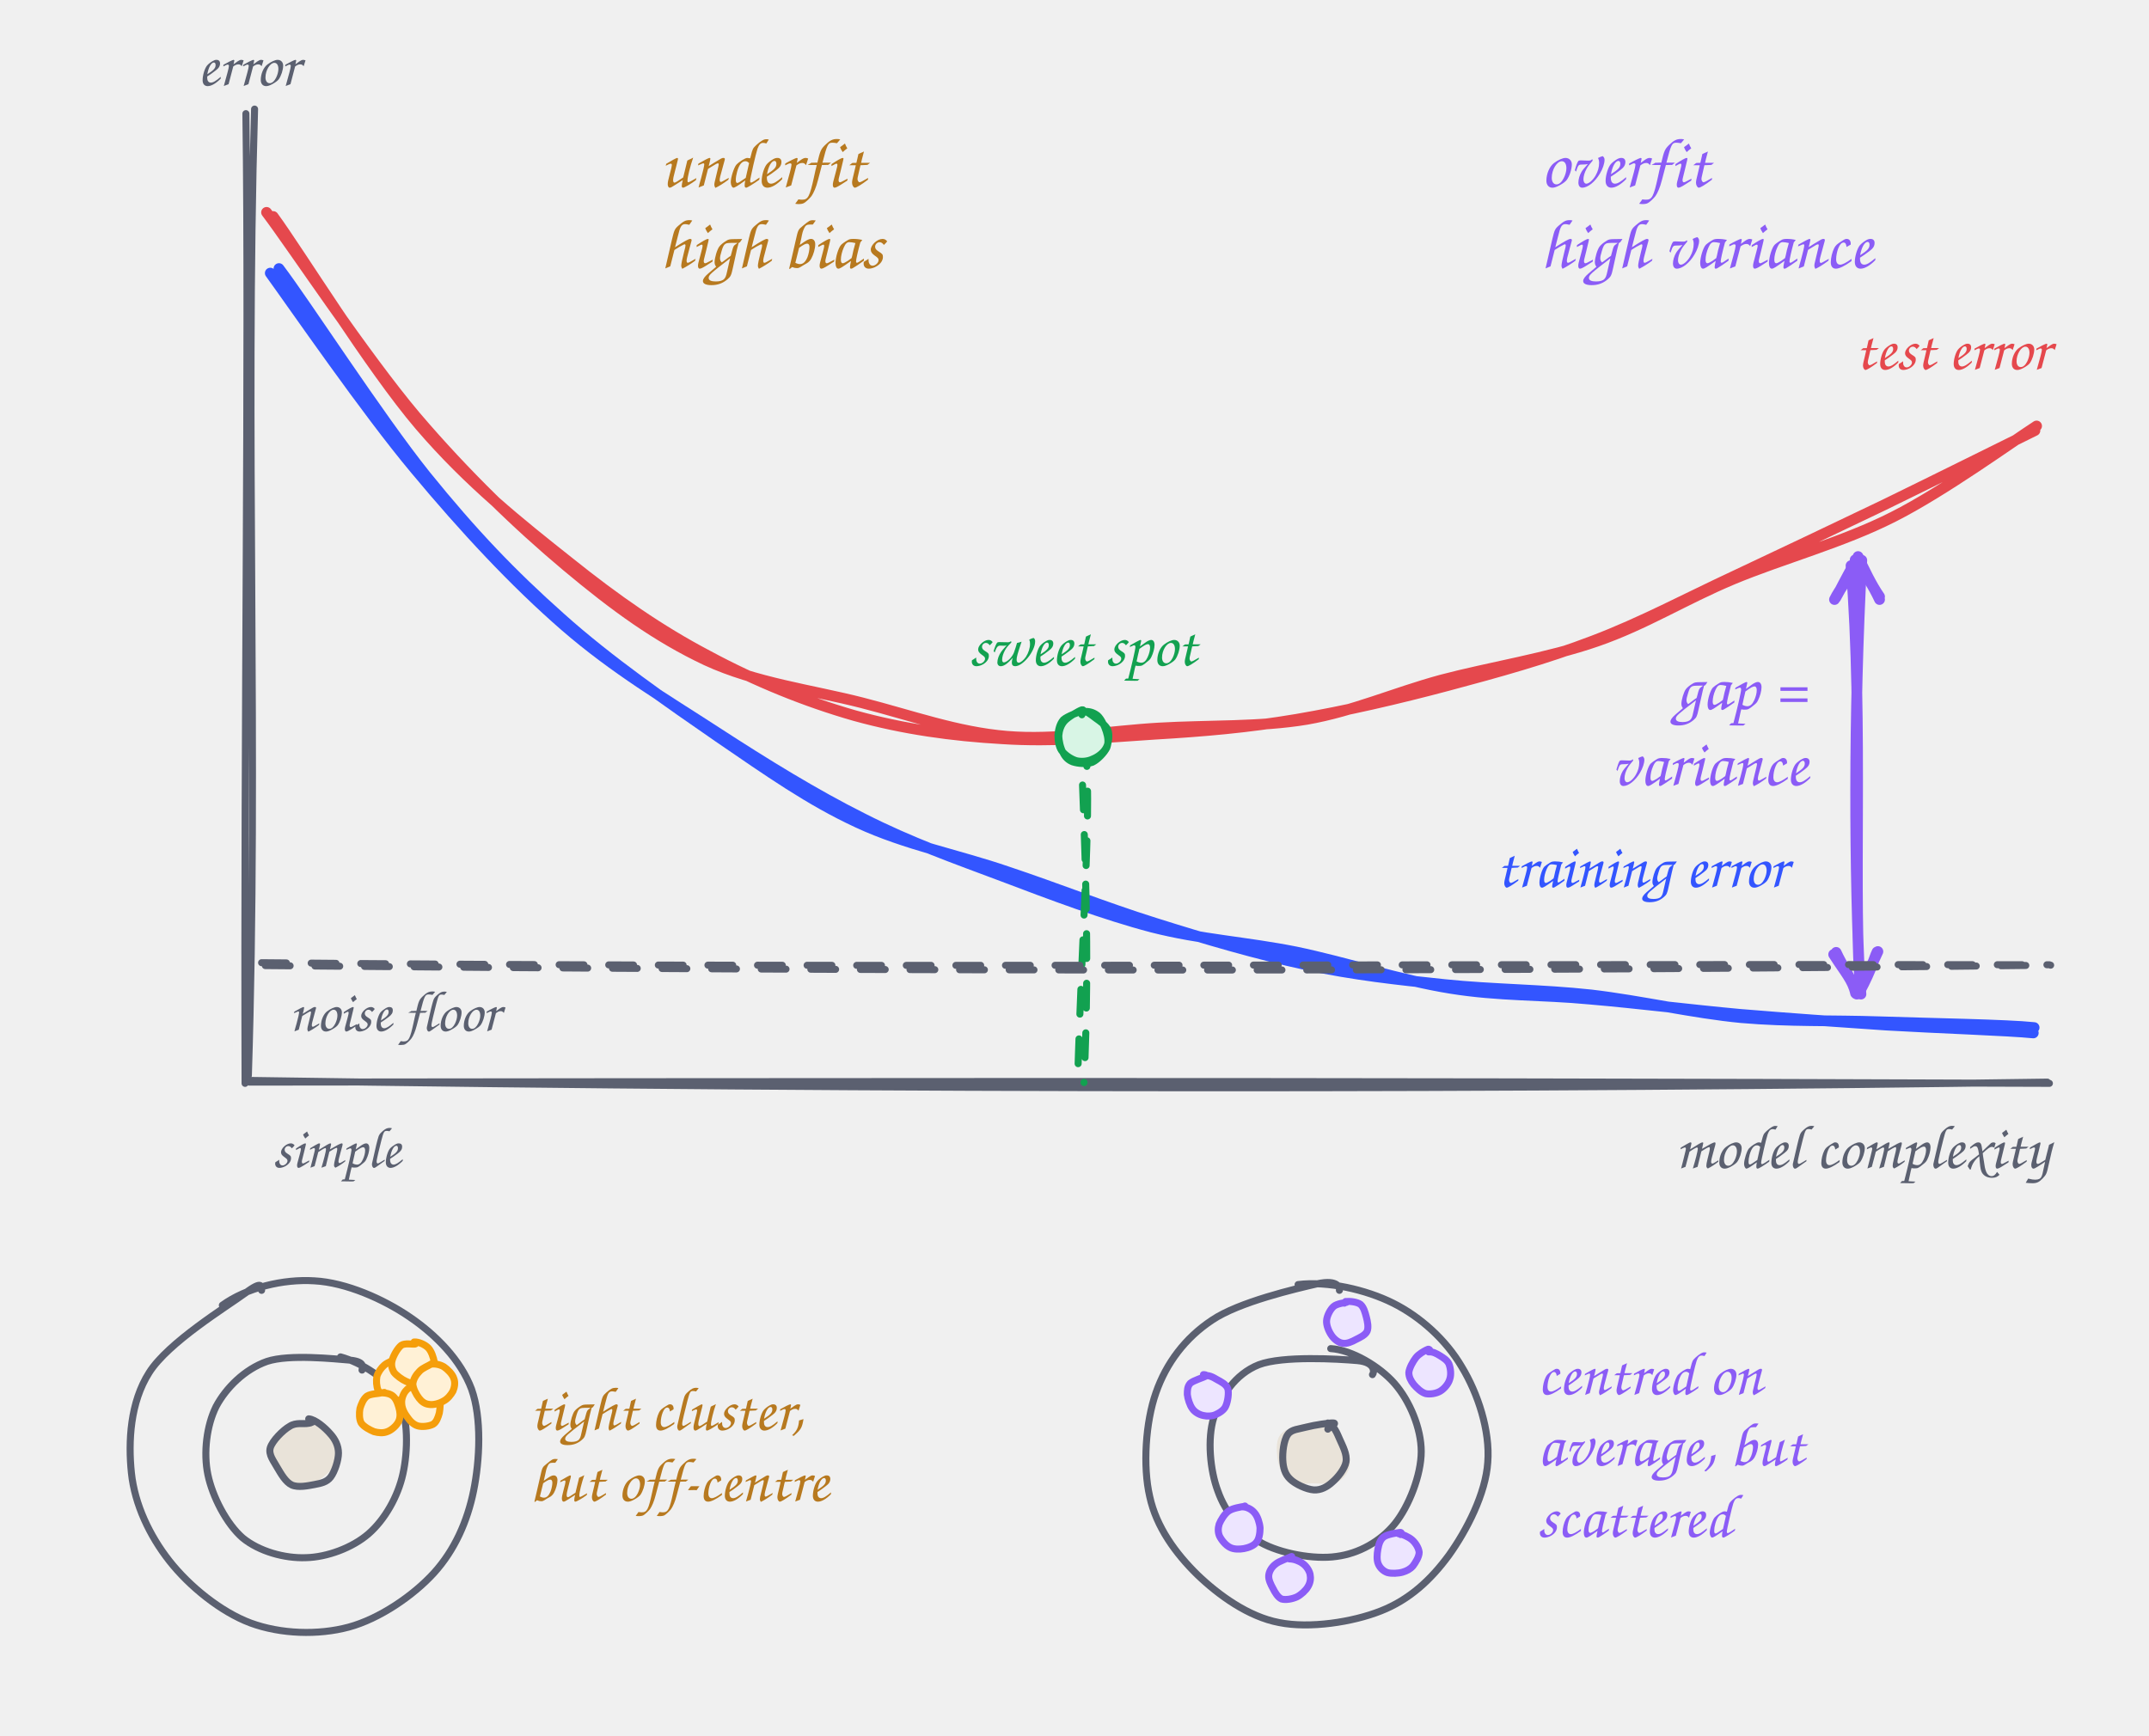
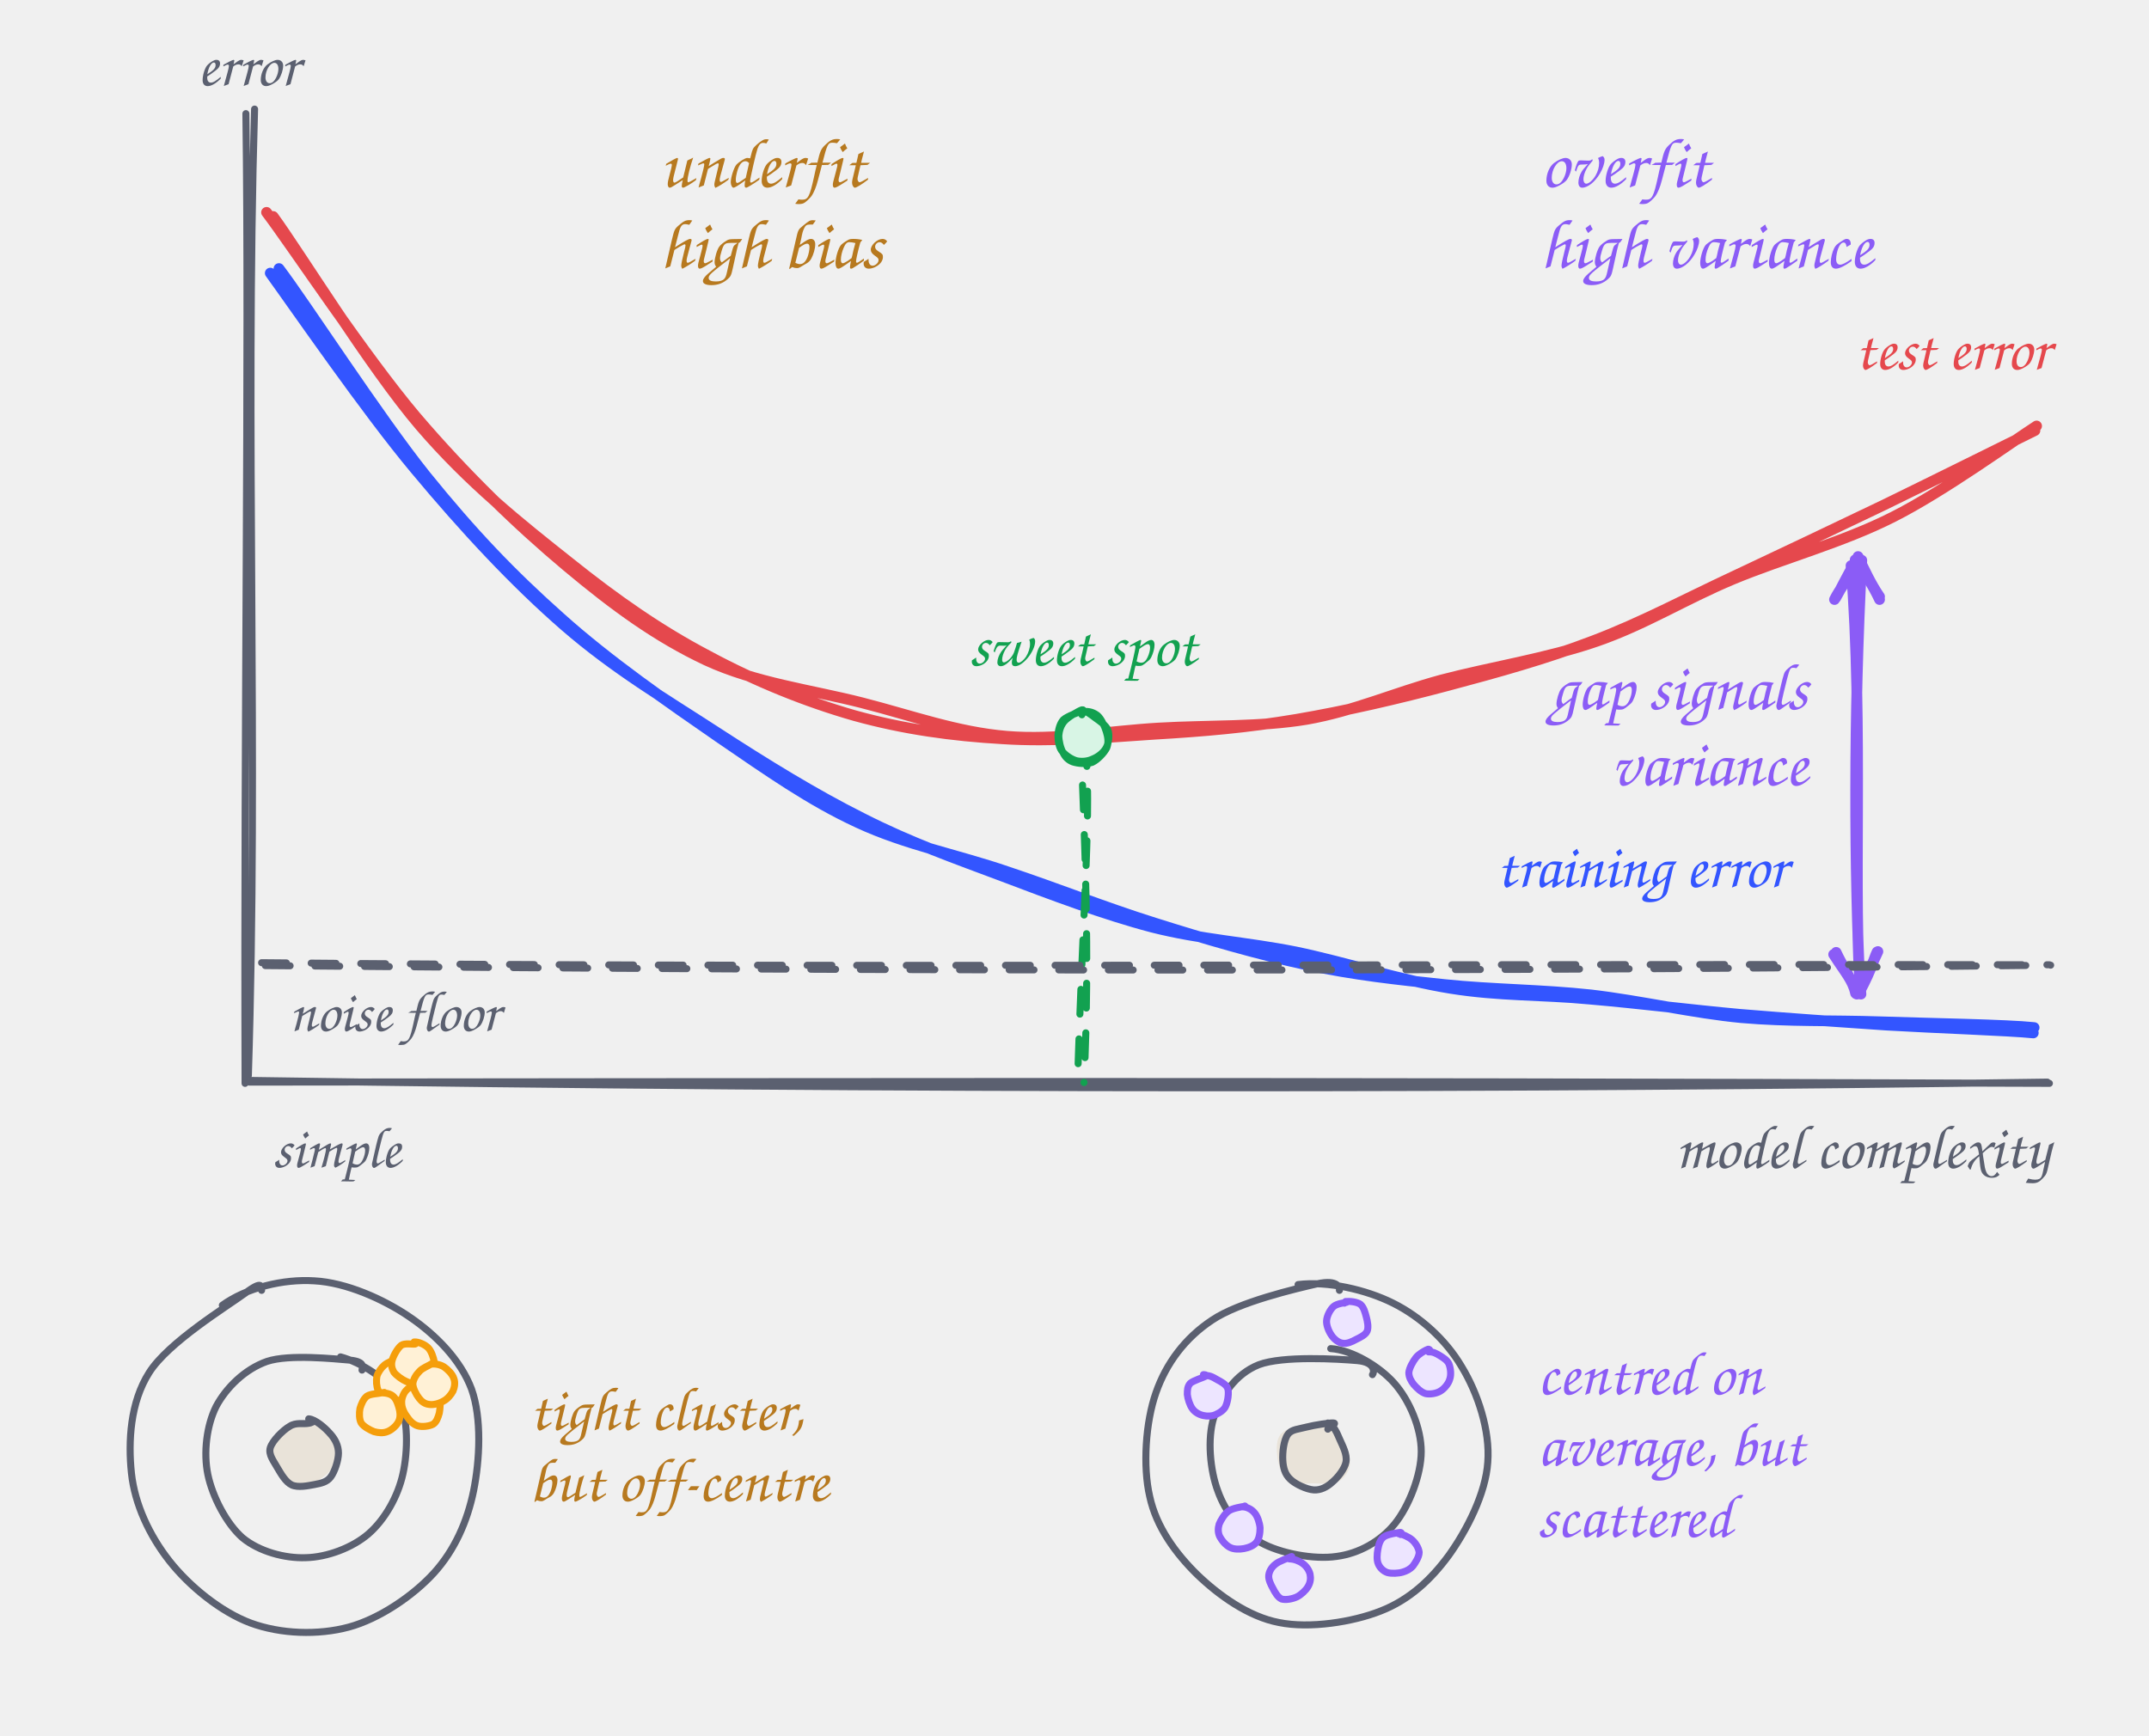
<svg xmlns="http://www.w3.org/2000/svg" viewBox="0 0 520 420" class="dg" font-family="Excalifont" data-diagram="bias-variance">
  <style>
.dg path{fill:none;stroke-linecap:round;stroke-linejoin:round;stroke-width:1.7}
.dg .w-thick{stroke-width:2.6}.dg .w-thin{stroke-width:1.1}
.dg text{font-family:Excalifont,'Comic Sans MS',cursive;stroke:none}.dg .t-mono{font-family:'JetBrains Mono',monospace}
.s-ink{stroke:#16181D}.s-muted{stroke:#5B6070}.s-red{stroke:#E5484D}.s-blue{stroke:#3355FF}.s-green{stroke:#12A150}.s-orange{stroke:#F59E0B}.s-violet{stroke:#8B5CF6}.s-paper{stroke:#fff}.s-hl{stroke:#FFE45C}
.f-ink{fill:#16181D!important}.f-muted{fill:#E9E3D9!important}.f-red{fill:#FDE2E2!important}.f-blue{fill:#E3E8FF!important}.f-green{fill:#D8F5E5!important}.f-orange{fill:#FFF1D6!important}.f-violet{fill:#EDE5FF!important}.f-paper{fill:#fff!important}.f-hl{fill:#FFE45C!important}
.h-red{stroke:#E5484D}.h-blue{stroke:#3355FF}.h-green{stroke:#12A150}.h-orange{stroke:#F59E0B}.h-violet{stroke:#8B5CF6}.h-hl{stroke:#FFE45C}.h-ink{stroke:#16181D}.h-muted{stroke:#9AA0AE}
.t-ink{fill:#16181D}.t-muted{fill:#5B6070}.t-red{fill:#E5484D}.t-blue{fill:#3355FF}.t-green{fill:#12A150}.t-orange{fill:#B7791F}.t-violet{fill:#8B5CF6}.t-paper{fill:#fff}
</style>
  <g data-el="0" data-step="0" style="--i:0">
    <path d="M60.9 261.5 C216.6 263.9, 372.5 263.7, 495.4 261.9 M60.3 261.9 C181.8 261.8, 303.6 261.5, 495.9 262.2" class="s-muted" pathLength="1" />
    <path d="M60.1 260.3 C62.6 182.2, 59.3 104.7, 61.6 26.4 M59.3 262.2 C59 173.8, 60.3 87.9, 59.5 27.5" class="s-muted" pathLength="1" />
    <text x="60" y="18" font-size="15" text-anchor="middle" dominant-baseline="central" class="t t-muted">error</text>
    <text x="496" y="280" font-size="15" text-anchor="end" dominant-baseline="central" class="t t-muted">model complexity</text>
    <text x="66" y="280" font-size="14" text-anchor="start" dominant-baseline="central" class="t t-muted">simple</text>
  </g>
  <g data-el="1" data-step="1" style="--i:0">
    <path d="M65.4 66.1 C71.2 74.1, 88.6 99.4, 100.5 113.6 C112.4 127.9, 124.5 140.9, 136.7 151.5 C148.8 162, 161.2 169.3, 173.2 177.1 C185.2 184.9, 197.2 192.3, 208.8 198.1 C220.4 204, 231 207.7, 242.7 212.1 C254.3 216.5, 267 221.3, 278.8 224.4 C290.6 227.4, 301.6 228, 313.6 230.4 C325.6 232.9, 339.1 237.3, 351 239.2 C362.8 241.1, 373 240.7, 384.6 241.8 C396.3 242.8, 409 244.4, 421 245.5 C433 246.5, 444.6 247.3, 456.5 248.1 C468.3 248.8, 486.2 249.4, 492 250 M67.5 65 C73.8 73.3, 91.7 101, 103 115.1 C114.4 129.2, 123.8 139, 135.6 149.5 C147.4 160.1, 161.9 170.1, 173.9 178.4 C185.9 186.6, 195.9 193.7, 207.6 199.1 C219.2 204.5, 231.9 206.9, 243.8 211 C255.8 215, 267.3 219.6, 279.4 223.4 C291.4 227.2, 304.4 231, 316.1 233.5 C327.8 236, 338.1 237.1, 349.6 238.3 C361.1 239.5, 373.1 239.5, 385 240.8 C397 242.2, 409.7 245.2, 421.4 246.3 C433 247.3, 443.1 246.9, 454.9 247.3 C466.7 247.7, 485.7 248, 492.2 248.7" class="s-blue w-thick" pathLength="1" />
  </g>
  <g data-el="2" data-step="1" style="--i:1">
    <text x="432.4" y="212" font-size="15" text-anchor="end" dominant-baseline="central" class="t t-blue">training error</text>
  </g>
  <g data-el="3" data-step="2" style="--i:0">
    <path d="M66.1 52.4 C72.2 60.7, 89.7 89.1, 101.6 103 C113.5 116.9, 126 126.8, 137.6 136 C149.2 145.3, 159.7 152.6, 171.3 158.7 C182.8 164.9, 194.9 169.8, 206.8 173.2 C218.7 176.5, 230.4 178.1, 242.5 178.8 C254.6 179.6, 267.6 178.5, 279.4 177.7 C291.3 177, 301.8 176.1, 313.7 174.1 C325.5 172.1, 338.4 169.1, 350.4 165.9 C362.4 162.7, 374 159.5, 385.5 155.1 C397.1 150.7, 407.9 144.9, 419.7 139.4 C431.4 133.9, 443.8 128, 455.9 122.2 C468 116.3, 486.3 107.2, 492.4 104.2 M64.5 51.4 C70.5 59.3, 88.5 86.5, 100.6 100.8 C112.7 115, 125.4 127.2, 137.1 137 C148.8 146.8, 159 154.2, 170.9 159.8 C182.8 165.3, 196.5 167, 208.6 170.1 C220.7 173.2, 231.6 177.2, 243.6 178.2 C255.5 179.2, 268.3 176.9, 280.4 176.2 C292.5 175.5, 304.8 176, 316.2 174.1 C327.6 172.1, 337 167.8, 348.7 164.6 C360.4 161.5, 374.6 159.3, 386.4 155.2 C398.2 151.1, 407.4 145.2, 419.3 140.2 C431.3 135.2, 445.9 131.3, 458.1 125.1 C470.4 118.9, 487.2 106.7, 492.8 103.1" class="s-red w-thick" pathLength="1" />
  </g>
  <g data-el="4" data-step="2" style="--i:1">
    <text x="496" y="86.7" font-size="15" text-anchor="end" dominant-baseline="central" class="t t-red">test error</text>
  </g>
  <g data-el="5" data-step="2" style="--i:2">
    <path d="M262.6 179.5 C264.2 196.7, 262.1 216.9, 260.7 263 M261.5 178 C262.4 203.4, 263.8 229.8, 262.3 262" class="s-green" stroke-dasharray="6 6" />
    <path d="M262.4 172.2 C263.7 172.2, 265.1 173, 266 173.9 C266.9 174.7, 267.5 176.2, 267.7 177.5 C267.9 178.8, 268.1 180.6, 267.4 181.8 C266.8 182.9, 265.1 183.9, 263.8 184.3 C262.5 184.8, 260.7 184.8, 259.5 184.3 C258.3 183.7, 257.3 182.2, 256.6 181 C256 179.8, 255.5 178.4, 255.8 177.3 C256 176.1, 256.9 174.6, 258.1 173.8 C259.3 173, 262 172.6, 262.8 172.4 C263.5 172.2, 262.5 172.5, 262.4 172.6 M260.6 173 C261.8 172.8, 263.7 173.1, 264.9 173.7 C266.1 174.3, 267.1 175.3, 267.6 176.5 C268.1 177.7, 268.2 179.4, 267.8 180.7 C267.4 182, 266.5 183.4, 265.4 184.1 C264.3 184.7, 262.5 184.8, 261.2 184.5 C259.9 184.3, 258.4 183.8, 257.4 182.7 C256.5 181.7, 255.5 179.6, 255.5 178.2 C255.4 176.7, 256.5 175, 257.3 174.1 C258.1 173.3, 259.8 173.2, 260.4 172.9 C261 172.7, 260.8 172.5, 261 172.5" class="f-green" />
    <path d="M261.5 172 C262.8 171.9, 264 173, 265.1 173.8 C266.2 174.6, 267.6 175.5, 268.1 176.7 C268.5 177.9, 268.3 179.8, 267.7 180.9 C267.1 182.1, 265.7 183.2, 264.4 183.7 C263.2 184.3, 261.6 184.4, 260.4 184.1 C259.1 183.7, 257.7 182.7, 256.9 181.7 C256.2 180.7, 256 179.2, 256 177.9 C256.1 176.7, 256.4 175.2, 257.3 174.2 C258.3 173.3, 261 172.4, 261.8 172.1 C262.5 171.9, 261.7 172.6, 261.7 172.8 M262.2 172.2 C263.5 172.1, 264.6 172.4, 265.6 173.2 C266.5 174, 267.3 175.8, 267.7 177.1 C268.1 178.4, 268.3 179.7, 267.8 181 C267.2 182.2, 265.6 183.9, 264.3 184.5 C262.9 185, 260.8 184.8, 259.6 184.4 C258.5 184, 257.7 183.2, 257.2 182.1 C256.6 181, 256.2 179.3, 256.2 178 C256.3 176.8, 256.7 175.5, 257.6 174.5 C258.5 173.5, 261.1 172, 261.8 171.8 C262.5 171.6, 261.9 172.9, 261.8 173" class="s-green" pathLength="1" />
    <text x="262" y="158.4" font-size="15" text-anchor="middle" dominant-baseline="central" class="t t-green">sweet spot</text>
  </g>
  <g data-el="6" data-step="3" style="--i:0">
    <path d="M447.9 136.9 C451 175.4, 448.2 219.7, 450.3 240.6 M450.5 135.6 C448.5 173.1, 448.7 211.1, 450.1 239.5" class="s-violet w-thick" pathLength="1" />
    <path d="M443.9 145.1 C445.1 142.6, 447.1 140.6, 449.5 135.2 M444.2 144.7 C445.6 142.3, 446.3 140.5, 449.4 135.2 M448.9 135.5 C451.6 139.2, 453.3 141.9, 454.8 145.1 M449.6 134.7 C451.1 137.9, 452.8 141.5, 454.8 144.4" class="s-violet w-thick" pathLength="1" />
    <path d="M454.2 230.4 C453.4 232, 453.1 234.2, 450 240 M454.4 230.3 C453.1 233.3, 451.3 236.7, 449.1 240.5 M449 240.4 C448.3 237.2, 446.5 235.4, 443.7 231 M449.3 240.6 C448.1 237, 445.8 233.8, 444.3 230.5" class="s-violet w-thick" pathLength="1" />
  </g>
  <g data-el="7" data-step="3" style="--i:1">
-     <text x="437.4" y="168.8" font-size="16" text-anchor="end" dominant-baseline="central" class="t t-violet">gap =</text>
+     <text x="437.4" y="168.8" font-size="16" text-anchor="end" dominant-baseline="central" class="t t-violet">gap signals</text>
    <text x="437.4" y="187.2" font-size="16" text-anchor="end" dominant-baseline="central" class="t t-violet">variance</text>
  </g>
  <g data-el="8" data-step="3" style="--i:2">
    <path d="M63.3 233 C196.6 234.3, 329.7 233.2, 495.9 233.5 M64.2 233.7 C214 235.1, 365.1 235.2, 496.2 233.6" class="s-muted" stroke-dasharray="6 6" />
    <text x="70" y="247" font-size="14" text-anchor="start" dominant-baseline="central" class="t t-muted">noise floor</text>
  </g>
  <g data-el="9" data-step="4" style="--i:0">
    <text x="159.7" y="42.2" font-size="17" text-anchor="start" dominant-baseline="central" class="t t-orange t-bold">underfit</text>
    <text x="159.7" y="61.8" font-size="17" text-anchor="start" dominant-baseline="central" class="t t-orange t-bold">high bias</text>
  </g>
  <g data-el="10" data-step="4" style="--i:1">
    <path d="M53.8 315.9 C59.6 311.7, 68.5 309.5, 76.1 310 C83.7 310.4, 92.8 314.4, 99.2 318.8 C105.5 323.1, 111.5 329.2, 114.1 336.2 C116.6 343.2, 116.1 353.4, 114.6 360.8 C113.1 368.2, 110 375.2, 105 380.7 C100 386.2, 91.8 391.8, 84.4 393.8 C77 395.8, 67.9 395.5, 60.6 392.8 C53.4 390.1, 45.8 383.9, 41 377.8 C36.2 371.7, 32.6 364.1, 31.8 356.5 C31 348.9, 31.5 339.4, 36.1 332.2 C40.7 324.9, 54.8 316.3, 59.3 313 C63.8 309.6, 63.2 311.6, 63.3 312.3" class="s-muted" pathLength="1" />
    <path d="M82.4 328.4 C87.5 329.8, 93.9 333.8, 96.4 338.5 C98.9 343.2, 98.7 351.3, 97.5 356.7 C96.3 362.2, 93.1 367.8, 89.2 371.2 C85.3 374.6, 79.1 376.9, 74 377 C68.9 377.2, 62.7 375.5, 58.7 372.2 C54.8 368.8, 51.4 362.2, 50.3 356.9 C49.2 351.6, 50 345, 52.3 340.4 C54.7 335.9, 59.2 331.4, 64.6 329.5 C70 327.7, 81 328.9, 84.8 329.2 C88.6 329.6, 87.6 331.1, 87.6 331.6" class="s-muted" pathLength="1" />
    <path d="M71.2 345.4 C72.8 344.8, 75.9 344.2, 77.5 344.6 C79.2 345, 80.3 346.3, 80.9 347.8 C81.5 349.4, 81.7 352.3, 81.2 353.9 C80.8 355.4, 79.5 356.4, 78.3 357.4 C77 358.3, 75.3 359.6, 73.8 359.6 C72.2 359.6, 70.3 358.5, 69 357.3 C67.8 356.2, 66.5 354.4, 66.2 352.7 C65.9 350.9, 66.2 348.2, 67.4 346.9 C68.6 345.6, 72 345.3, 73.2 344.8 C74.5 344.3, 74.8 344, 74.7 343.9" class="f-muted" />
    <path d="M74.7 343.4 C76.3 343.5, 78.7 345.6, 79.9 347 C81.1 348.3, 81.9 349.9, 81.9 351.7 C81.9 353.4, 81 356.2, 80 357.5 C79.1 358.7, 77.7 359, 76.1 359.3 C74.5 359.6, 72.1 360.1, 70.6 359.4 C69.1 358.7, 68 356.7, 67.1 355.2 C66.3 353.7, 64.9 352.1, 65.4 350.4 C65.9 348.7, 68.5 346.1, 70.1 345.2 C71.6 344.2, 73.5 344.7, 74.5 344.5 C75.5 344.4, 75.8 344, 75.9 344" class="s-muted" pathLength="1" />
    <path d="M96.7 328.8 C97.8 328.9, 99.3 329.8, 100 330.7 C100.8 331.5, 101.3 332.7, 101.3 333.8 C101.3 334.9, 100.7 336.6, 99.9 337.5 C99.1 338.3, 97.8 338.7, 96.7 338.9 C95.6 339.1, 94.1 339.1, 93.2 338.6 C92.3 338.1, 91.5 337, 91.2 336 C90.8 335, 90.7 333.6, 91.1 332.6 C91.5 331.5, 92.7 330.2, 93.6 329.7 C94.5 329.1, 96 329.3, 96.6 329.2 C97.3 329.2, 97.5 329.4, 97.5 329.5" class="f-orange" />
    <path d="M96.1 329 C97.1 328.9, 98.5 329.7, 99.2 330.4 C100 331.1, 100.5 332.2, 100.7 333.2 C100.9 334.3, 100.9 335.8, 100.3 336.7 C99.7 337.7, 98.4 338.6, 97.3 338.8 C96.2 339.1, 94.6 338.7, 93.6 338.3 C92.7 337.9, 91.9 337.3, 91.5 336.5 C91.1 335.6, 91 334.2, 91.2 333.1 C91.5 332.1, 92.2 331.1, 93 330.4 C93.8 329.7, 95.7 329, 96.2 328.8 C96.7 328.5, 96.1 328.7, 96.1 328.8" class="s-orange" pathLength="1" />
    <path d="M101.2 335.1 C102.2 334.9, 104 335.3, 104.9 335.9 C105.7 336.5, 106 337.5, 106.3 338.6 C106.6 339.6, 106.7 341.1, 106.4 342 C106.1 343, 105.4 343.8, 104.6 344.2 C103.7 344.6, 102.2 344.8, 101.2 344.5 C100.1 344.3, 99 343.5, 98.3 342.8 C97.6 342, 96.8 341.1, 96.8 340 C96.7 339, 97.5 337.2, 98.2 336.4 C99 335.5, 100.8 335.3, 101.3 335.1 C101.9 334.9, 101.6 335, 101.7 335.1" class="f-orange" />
    <path d="M101.2 334.7 C102.3 334.4, 103.9 335, 104.8 335.6 C105.6 336.2, 106.1 337.3, 106.4 338.4 C106.6 339.4, 106.5 341, 106.3 342 C106 343.1, 105.6 344.2, 104.8 344.7 C103.9 345.2, 102.1 345.4, 101.1 345.1 C100 344.8, 99.1 343.8, 98.5 342.9 C97.8 342, 97.2 340.7, 97.2 339.6 C97.1 338.6, 97.6 337.2, 98.3 336.5 C98.9 335.7, 100.7 335.2, 101.2 335 C101.8 334.7, 101.4 334.9, 101.4 335" class="s-orange" pathLength="1" />
    <path d="M91.6 337.4 C92.6 337.1, 93.7 337, 94.6 337.5 C95.4 338.1, 96.2 339.3, 96.6 340.5 C97 341.6, 97.4 343.3, 96.9 344.3 C96.4 345.2, 94.9 345.7, 93.8 346.1 C92.8 346.5, 91.3 346.8, 90.4 346.6 C89.5 346.3, 88.8 345.5, 88.3 344.7 C87.8 343.8, 87.4 342.6, 87.4 341.6 C87.4 340.5, 87.5 339.3, 88.3 338.6 C89 337.8, 91.4 337.3, 92 337 C92.6 336.7, 91.9 336.7, 91.8 336.8" class="f-orange" />
    <path d="M92.2 337.1 C93.3 337.1, 94.5 337.3, 95.2 338 C96 338.7, 96.5 340.4, 96.7 341.4 C96.9 342.5, 96.8 343.5, 96.3 344.3 C95.8 345.2, 94.6 346.2, 93.7 346.5 C92.7 346.9, 91.6 346.8, 90.5 346.5 C89.5 346.1, 88 345.3, 87.4 344.4 C86.9 343.5, 86.9 342, 87.1 340.9 C87.4 339.9, 87.9 338.6, 88.8 337.9 C89.7 337.3, 91.7 337.3, 92.4 337.1 C93.1 337, 93 337, 93 337" class="s-orange" pathLength="1" />
    <path d="M100 324.7 C101.1 324.6, 102.4 325.6, 103.2 326.4 C104.1 327.1, 104.8 328.1, 105 329.2 C105.1 330.2, 104.8 331.7, 104.3 332.6 C103.9 333.6, 103.2 334.3, 102.3 334.7 C101.3 335.1, 99.7 335.3, 98.5 334.9 C97.4 334.5, 96.2 333.3, 95.6 332.5 C95 331.6, 94.7 330.8, 94.9 329.8 C95 328.7, 95.5 327, 96.4 326.1 C97.2 325.3, 99.4 324.9, 100 324.7 C100.6 324.5, 100.2 324.8, 100.1 324.9" class="f-orange" />
    <path d="M100.2 324.8 C101.2 324.7, 102.8 325.4, 103.6 326.2 C104.4 327, 104.9 328.6, 105.1 329.7 C105.3 330.8, 105.2 331.9, 104.6 332.8 C103.9 333.6, 102.2 334.5, 101.2 334.7 C100.1 335, 99.2 334.8, 98.2 334.3 C97.3 333.9, 95.9 332.9, 95.3 332.1 C94.8 331.2, 94.6 330.3, 94.9 329.2 C95.2 328.1, 96.2 326.3, 97.1 325.6 C98 325, 99.8 325.4, 100.4 325.3 C100.9 325.2, 100.4 324.9, 100.3 324.9" class="s-orange" pathLength="1" />
    <path d="M104.6 330.2 C105.5 330, 106.9 330.3, 107.7 330.9 C108.6 331.5, 109.3 332.5, 109.6 333.5 C109.9 334.4, 110 335.5, 109.6 336.6 C109.2 337.6, 108.2 339.2, 107.2 339.8 C106.2 340.3, 104.6 340.2, 103.5 339.9 C102.4 339.5, 101.2 338.5, 100.7 337.6 C100.1 336.7, 99.9 335.4, 100 334.4 C100.1 333.5, 100.6 332.5, 101.3 331.7 C102.1 330.9, 104 330, 104.5 329.7 C105 329.5, 104.5 330.1, 104.5 330.2" class="f-orange" />
    <path d="M104.2 330.2 C105.1 330, 106.4 330.2, 107.4 330.8 C108.3 331.4, 109.5 332.6, 109.8 333.6 C110.2 334.6, 110 335.8, 109.6 336.7 C109.1 337.6, 108.3 338.6, 107.3 339.1 C106.3 339.7, 104.8 340.1, 103.8 339.9 C102.8 339.8, 102 339.2, 101.4 338.4 C100.7 337.5, 99.9 336, 99.9 334.9 C100 333.8, 100.7 332.7, 101.5 331.9 C102.2 331.1, 103.8 330.5, 104.4 330.1 C105 329.8, 105 329.6, 105.1 329.8" class="s-orange" pathLength="1" />
  </g>
  <g data-el="11" data-step="4" style="--i:2">
    <text x="128" y="343.4" font-size="15" text-anchor="start" dominant-baseline="central" class="t t-orange">tight cluster,</text>
    <text x="128" y="360.6" font-size="15" text-anchor="start" dominant-baseline="central" class="t t-orange">but off-centre</text>
  </g>
  <g data-el="12" data-step="5" style="--i:0">
    <text x="372.7" y="42.2" font-size="17" text-anchor="start" dominant-baseline="central" class="t t-violet t-bold">overfit</text>
    <text x="372.7" y="61.8" font-size="17" text-anchor="start" dominant-baseline="central" class="t t-violet t-bold">high variance</text>
  </g>
  <g data-el="13" data-step="5" style="--i:1">
    <path d="M314.1 310.9 C321.2 310, 330.5 312.1, 337.1 315.4 C343.7 318.7, 349.9 324.3, 353.7 330.8 C357.6 337.2, 360.6 346.3, 360 353.9 C359.5 361.5, 354.9 370.4, 350.6 376.4 C346.2 382.4, 341 387.2, 334.1 389.9 C327.3 392.6, 316.9 394.2, 309.5 392.7 C302.1 391.3, 294.9 386.1, 289.7 381.1 C284.5 376, 279.8 369.6, 278.2 362.2 C276.5 354.9, 277.2 344.2, 279.7 337.1 C282.2 329.9, 286.8 323.8, 293.3 319.5 C299.8 315.1, 313.6 311.9, 318.8 310.7 C323.9 309.6, 324.2 311.8, 324.1 312.3" class="s-muted" pathLength="1" />
    <path d="M322 326.4 C327.1 326.7, 333.8 330.7, 337.4 334.8 C341.1 339, 343.9 345.7, 343.9 351.3 C343.9 357, 340.9 364.6, 337.5 368.8 C334 373.1, 328.8 376, 323.4 376.7 C318 377.5, 309.8 376, 305 373.3 C300.2 370.7, 296.5 366, 294.7 360.9 C292.8 355.9, 292.1 348.2, 293.7 343.1 C295.4 338, 298.8 332.6, 304.6 330.3 C310.4 328.1, 323.8 328.9, 328.4 329.3 C333 329.7, 332.5 332.3, 332.1 332.7" class="s-muted" pathLength="1" />
    <path d="M315.9 344.9 C317.2 344.4, 319.5 344.5, 321 345.2 C322.6 345.8, 324.2 347.1, 325.1 348.7 C326.1 350.3, 326.8 353.1, 326.6 354.8 C326.3 356.4, 325.1 358, 323.6 358.7 C322 359.4, 319.3 359, 317.4 359 C315.5 359, 313.3 359.9, 311.9 358.9 C310.5 357.9, 309.4 354.9, 309.1 352.9 C308.9 350.9, 308.6 348.2, 310.3 346.7 C312 345.2, 317.3 344.2, 319.3 344 C321.3 343.9, 322.1 345.7, 322.1 345.9" class="f-muted" />
    <path d="M321.3 344.4 C322.8 345, 323.5 346.8, 324.2 348.4 C324.9 350, 326 352, 325.7 353.8 C325.4 355.5, 323.7 357.6, 322.4 358.7 C321.1 359.9, 319.6 360.7, 317.9 360.6 C316.2 360.5, 313.4 359.2, 312.2 358 C310.9 356.8, 310.5 355.2, 310.4 353.4 C310.3 351.6, 310.6 348.6, 311.6 347.2 C312.5 345.9, 314.3 345.9, 316.1 345.4 C318 344.9, 321.9 344.3, 322.7 344.4 C323.6 344.5, 321.5 345.6, 321.3 345.9" class="s-muted" pathLength="1" />
    <path d="M291.5 333.4 C292.6 333.3, 294 333.3, 295 333.9 C295.9 334.6, 296.8 336.2, 297.1 337.2 C297.4 338.2, 297.3 339.2, 296.7 340.1 C296.1 341.1, 294.6 342.6, 293.6 343 C292.5 343.5, 291.3 343.3, 290.4 342.9 C289.4 342.5, 288.3 341.4, 287.8 340.6 C287.3 339.7, 287.2 338.7, 287.4 337.6 C287.5 336.4, 288 334.6, 288.8 333.9 C289.6 333.2, 291.4 333.2, 292 333.1 C292.6 333, 292.4 333.4, 292.4 333.4" class="f-violet" />
    <path d="M291.4 333 C292.4 332.7, 293.5 333.3, 294.5 333.9 C295.4 334.4, 296.7 335, 297.1 336.1 C297.4 337.1, 297.1 339.2, 296.6 340.3 C296.2 341.3, 295 342, 294.1 342.4 C293.2 342.8, 292.1 342.8, 291.2 342.6 C290.2 342.4, 289.1 341.8, 288.5 340.9 C287.9 340.1, 287.4 338.5, 287.3 337.5 C287.3 336.5, 287.3 335.6, 288 334.8 C288.8 334.1, 291.2 333.4, 291.7 333.1 C292.2 332.7, 291.3 332.7, 291.2 332.7" class="s-violet" pathLength="1" />
    <path d="M337.9 371.1 C338.8 371, 339.7 371.7, 340.6 372.2 C341.5 372.8, 342.7 373.5, 343 374.5 C343.3 375.4, 342.9 376.9, 342.4 377.9 C342 378.9, 341.3 379.8, 340.4 380.3 C339.5 380.8, 338.2 381.1, 337.1 380.8 C336 380.5, 334.3 379.6, 333.7 378.7 C333 377.8, 333.2 376.3, 333.3 375.2 C333.5 374.2, 334 373.1, 334.6 372.5 C335.3 371.8, 336.8 371.4, 337.3 371.2 C337.8 370.9, 337.4 370.9, 337.5 370.9" class="f-violet" />
    <path d="M338.4 371.2 C339.4 371.3, 340.9 372, 341.7 372.7 C342.6 373.5, 343.3 374.7, 343.4 375.7 C343.4 376.8, 342.5 378.2, 341.9 379 C341.2 379.8, 340.4 380.2, 339.4 380.5 C338.4 380.8, 336.7 380.9, 335.7 380.6 C334.8 380.3, 333.9 379.5, 333.5 378.5 C333.1 377.6, 333.2 376.1, 333.4 375 C333.6 373.9, 333.9 372.7, 334.8 372 C335.7 371.3, 338.1 371, 338.7 370.9 C339.4 370.8, 338.9 371.4, 338.9 371.4" class="s-violet" pathLength="1" />
    <path d="M312.4 377.1 C313.4 376.9, 314.7 377.1, 315.5 377.8 C316.2 378.5, 316.7 380.2, 316.8 381.3 C317 382.4, 317 383.5, 316.5 384.4 C316.1 385.3, 314.9 386.2, 313.9 386.6 C312.9 387, 311.7 387.2, 310.6 386.8 C309.5 386.4, 307.9 385.4, 307.3 384.5 C306.8 383.5, 307 381.9, 307.3 380.9 C307.5 379.8, 308.1 379, 308.9 378.3 C309.8 377.6, 311.9 376.9, 312.5 376.7 C313 376.4, 312.4 376.7, 312.3 376.8" class="f-violet" />
    <path d="M312 377.3 C313.1 377.3, 314.4 377.8, 315.2 378.4 C316.1 379, 316.8 380.1, 317 381 C317.2 382, 317.1 383, 316.5 384 C316 384.9, 314.8 386, 313.8 386.5 C312.7 387, 311.1 387.3, 310.1 387 C309.2 386.6, 308.5 385.4, 308 384.4 C307.5 383.5, 306.9 382.3, 307 381.3 C307.1 380.3, 307.7 379.3, 308.6 378.6 C309.5 377.8, 311.8 377.1, 312.3 376.8 C312.9 376.6, 312.3 376.8, 312.2 376.9" class="s-violet" pathLength="1" />
    <path d="M345.6 327 C346.5 326.8, 347.7 327.4, 348.6 328.1 C349.4 328.7, 350.7 329.9, 350.9 330.8 C351.2 331.7, 350.5 332.7, 350.1 333.7 C349.7 334.7, 349.4 336.3, 348.5 336.8 C347.7 337.3, 346 337, 344.9 336.7 C343.8 336.4, 342.5 336, 341.9 335.2 C341.3 334.3, 341.3 332.6, 341.4 331.5 C341.6 330.3, 342.1 329, 342.8 328.2 C343.5 327.4, 345.1 326.9, 345.6 326.7 C346 326.5, 345.4 327.2, 345.4 327.3" class="f-violet" />
    <path d="M345.7 327.2 C346.7 327.1, 347.6 327.6, 348.4 328.1 C349.2 328.6, 350.2 329.2, 350.6 330.1 C351 331.1, 351.2 332.7, 350.8 333.8 C350.5 334.9, 349.5 336.1, 348.5 336.7 C347.5 337.3, 346 337.5, 345 337.3 C343.9 337, 342.8 335.9, 342.1 335.1 C341.4 334.2, 340.9 333.3, 340.9 332.2 C341 331.1, 341.9 329.5, 342.6 328.6 C343.3 327.7, 344.6 327, 345.2 326.7 C345.7 326.4, 345.9 326.6, 346 326.8" class="s-violet" pathLength="1" />
    <path d="M299.1 364.7 C300.3 364.5, 302 365, 303 365.6 C303.9 366.2, 304.5 367.1, 304.8 368.1 C305.1 369.1, 305 370.4, 304.6 371.4 C304.2 372.4, 303.5 373.5, 302.6 374.1 C301.6 374.6, 300 374.7, 298.8 374.6 C297.7 374.5, 296.5 374.1, 295.8 373.3 C295.1 372.5, 294.6 371, 294.6 370 C294.6 368.9, 295.1 367.7, 295.8 366.8 C296.5 365.9, 298.3 365.1, 298.9 364.8 C299.5 364.5, 299.2 364.8, 299.3 364.8" class="f-violet" />
    <path d="M300.7 364.7 C301.7 364.7, 302.9 365.3, 303.6 366.2 C304.3 367, 304.8 368.6, 304.9 369.8 C304.9 371, 304.7 372.5, 304 373.3 C303.4 374.1, 302.1 374.6, 301 374.8 C299.9 375, 298.5 375, 297.6 374.5 C296.6 374, 295.6 372.8, 295.1 371.8 C294.7 370.9, 294.7 369.9, 295 368.9 C295.4 367.9, 296.3 366.4, 297.3 365.7 C298.3 365, 300.4 364.7, 301 364.6 C301.6 364.4, 301 364.5, 300.9 364.7" class="s-violet" pathLength="1" />
    <path d="M326.7 315.2 C327.7 315.3, 329.3 315.6, 330 316.4 C330.7 317.2, 330.8 319.1, 330.8 320.2 C330.8 321.3, 330.6 322.2, 329.9 322.9 C329.2 323.7, 327.7 324.5, 326.6 324.8 C325.6 325.1, 324.6 325.2, 323.7 324.7 C322.9 324.2, 322 322.7, 321.6 321.7 C321.2 320.7, 320.8 319.5, 321.1 318.5 C321.4 317.4, 322.3 315.9, 323.3 315.3 C324.3 314.7, 326.4 314.9, 327.1 314.9 C327.7 314.9, 327.3 315, 327.2 315.2" class="f-violet" />
    <path d="M325.6 315 C326.7 314.9, 328.4 315.1, 329.2 315.7 C330 316.4, 330.3 317.6, 330.6 318.7 C330.9 319.8, 331.2 321.3, 330.8 322.2 C330.4 323.1, 329.1 323.7, 328.1 324.2 C327.2 324.7, 325.9 325.3, 324.9 325.1 C323.9 325, 322.8 324.1, 322.2 323.2 C321.5 322.2, 320.9 320.7, 321 319.6 C321.1 318.4, 321.9 316.9, 322.7 316.2 C323.5 315.5, 325.4 315.3, 325.8 315.2 C326.3 315, 325.3 315.3, 325.3 315.4" class="s-violet" pathLength="1" />
  </g>
  <g data-el="14" data-step="5" style="--i:2">
    <text x="372" y="334.8" font-size="15" text-anchor="start" dominant-baseline="central" class="t t-violet">centred on</text>
    <text x="372" y="352" font-size="15" text-anchor="start" dominant-baseline="central" class="t t-violet">average, but</text>
    <text x="372" y="369.3" font-size="15" text-anchor="start" dominant-baseline="central" class="t t-violet">scattered</text>
  </g>
</svg>
